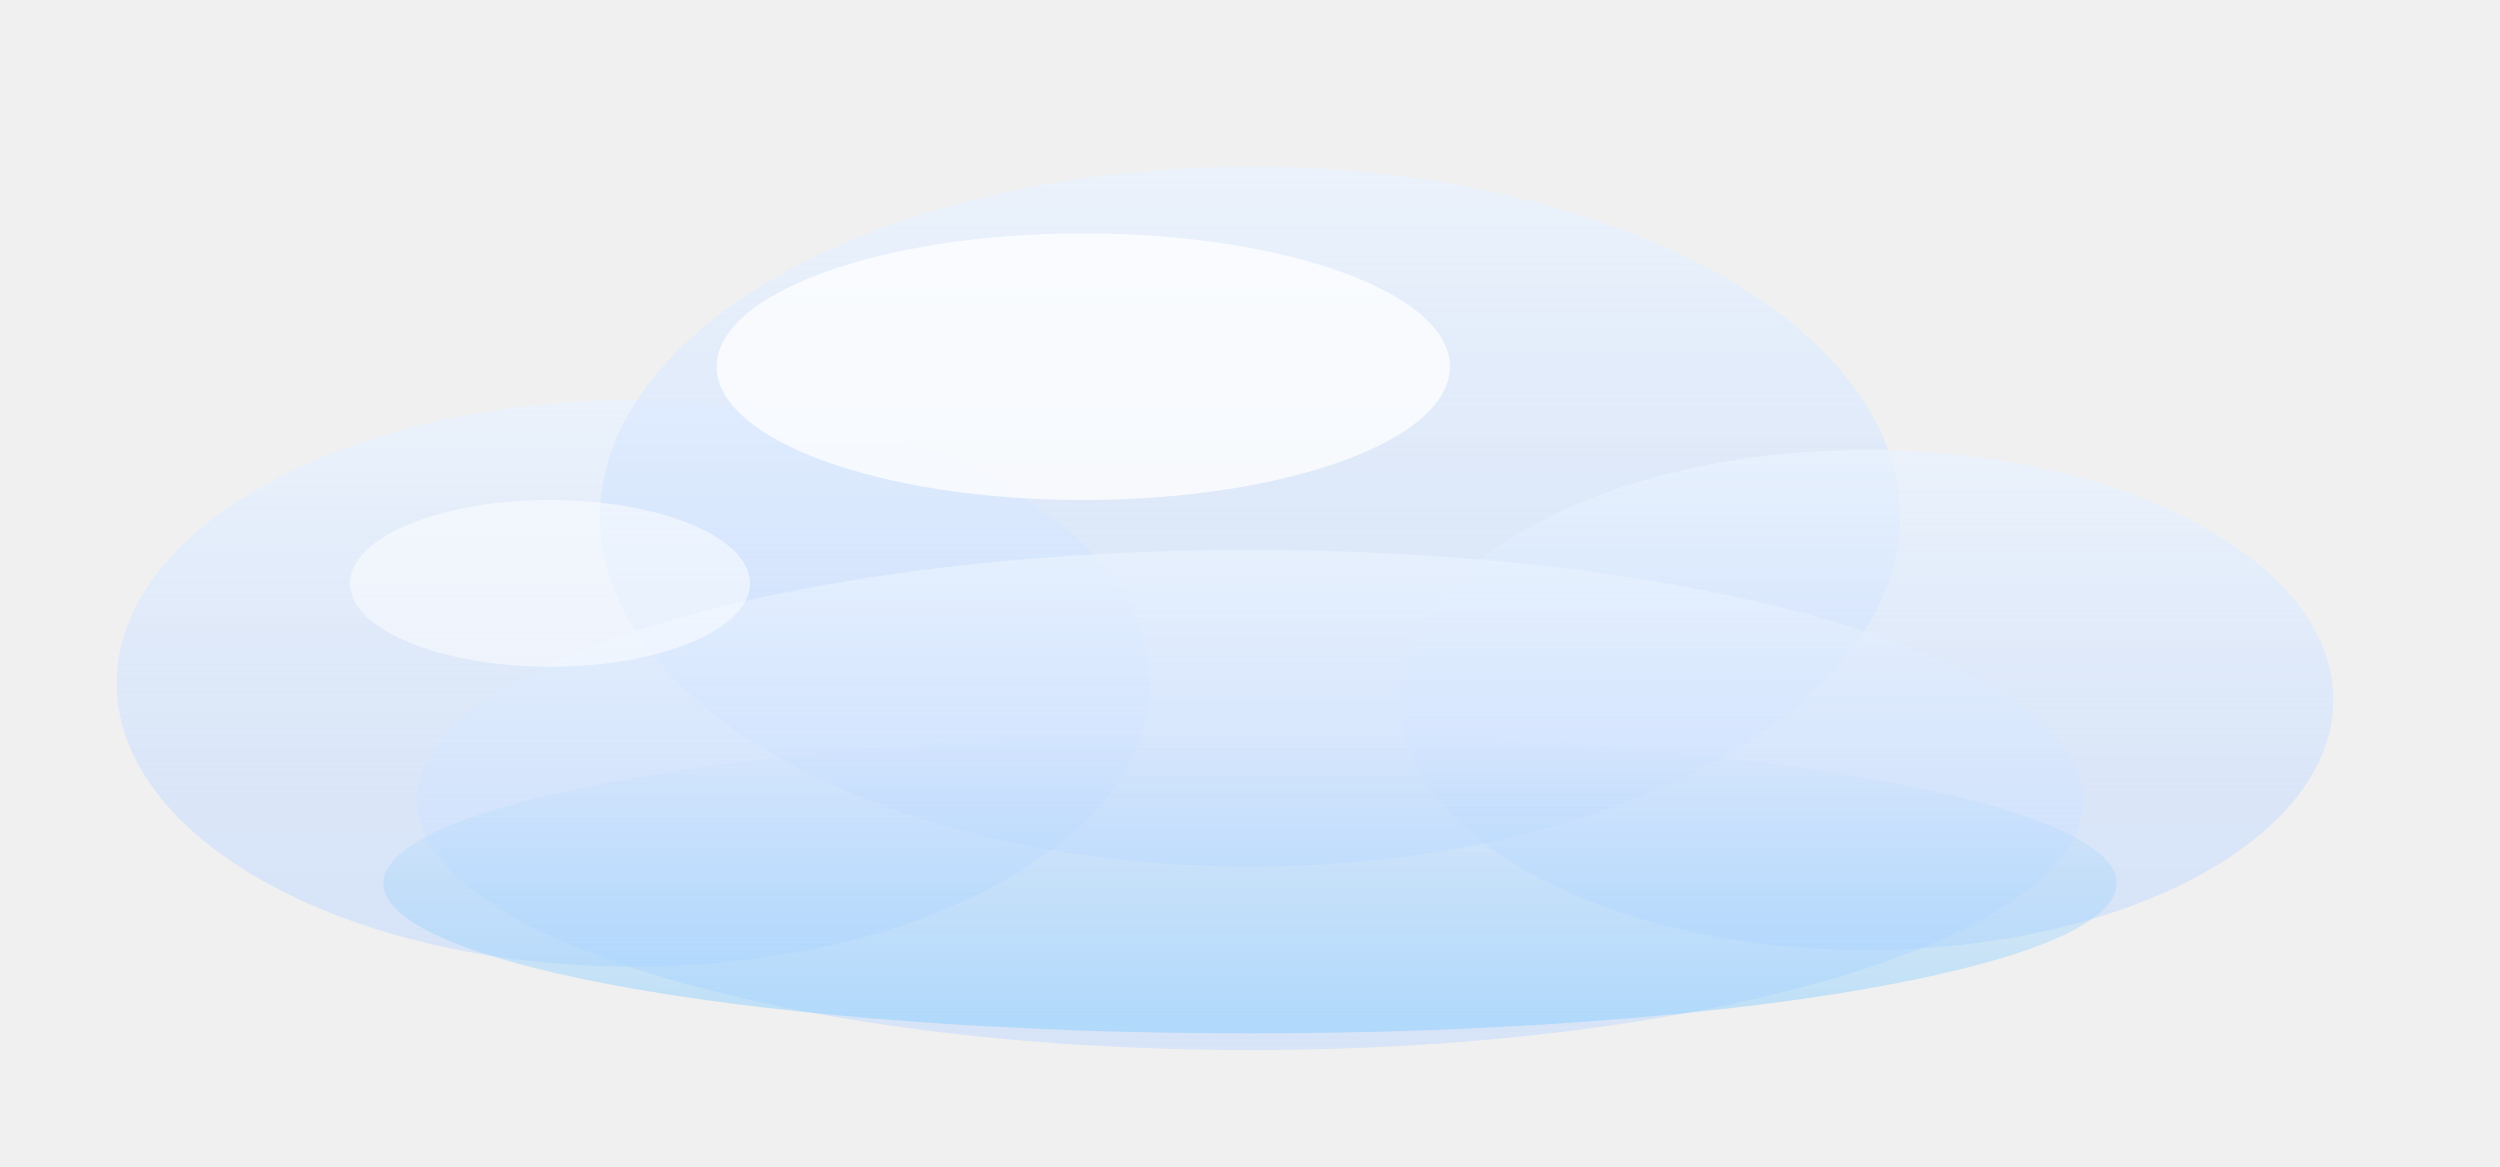
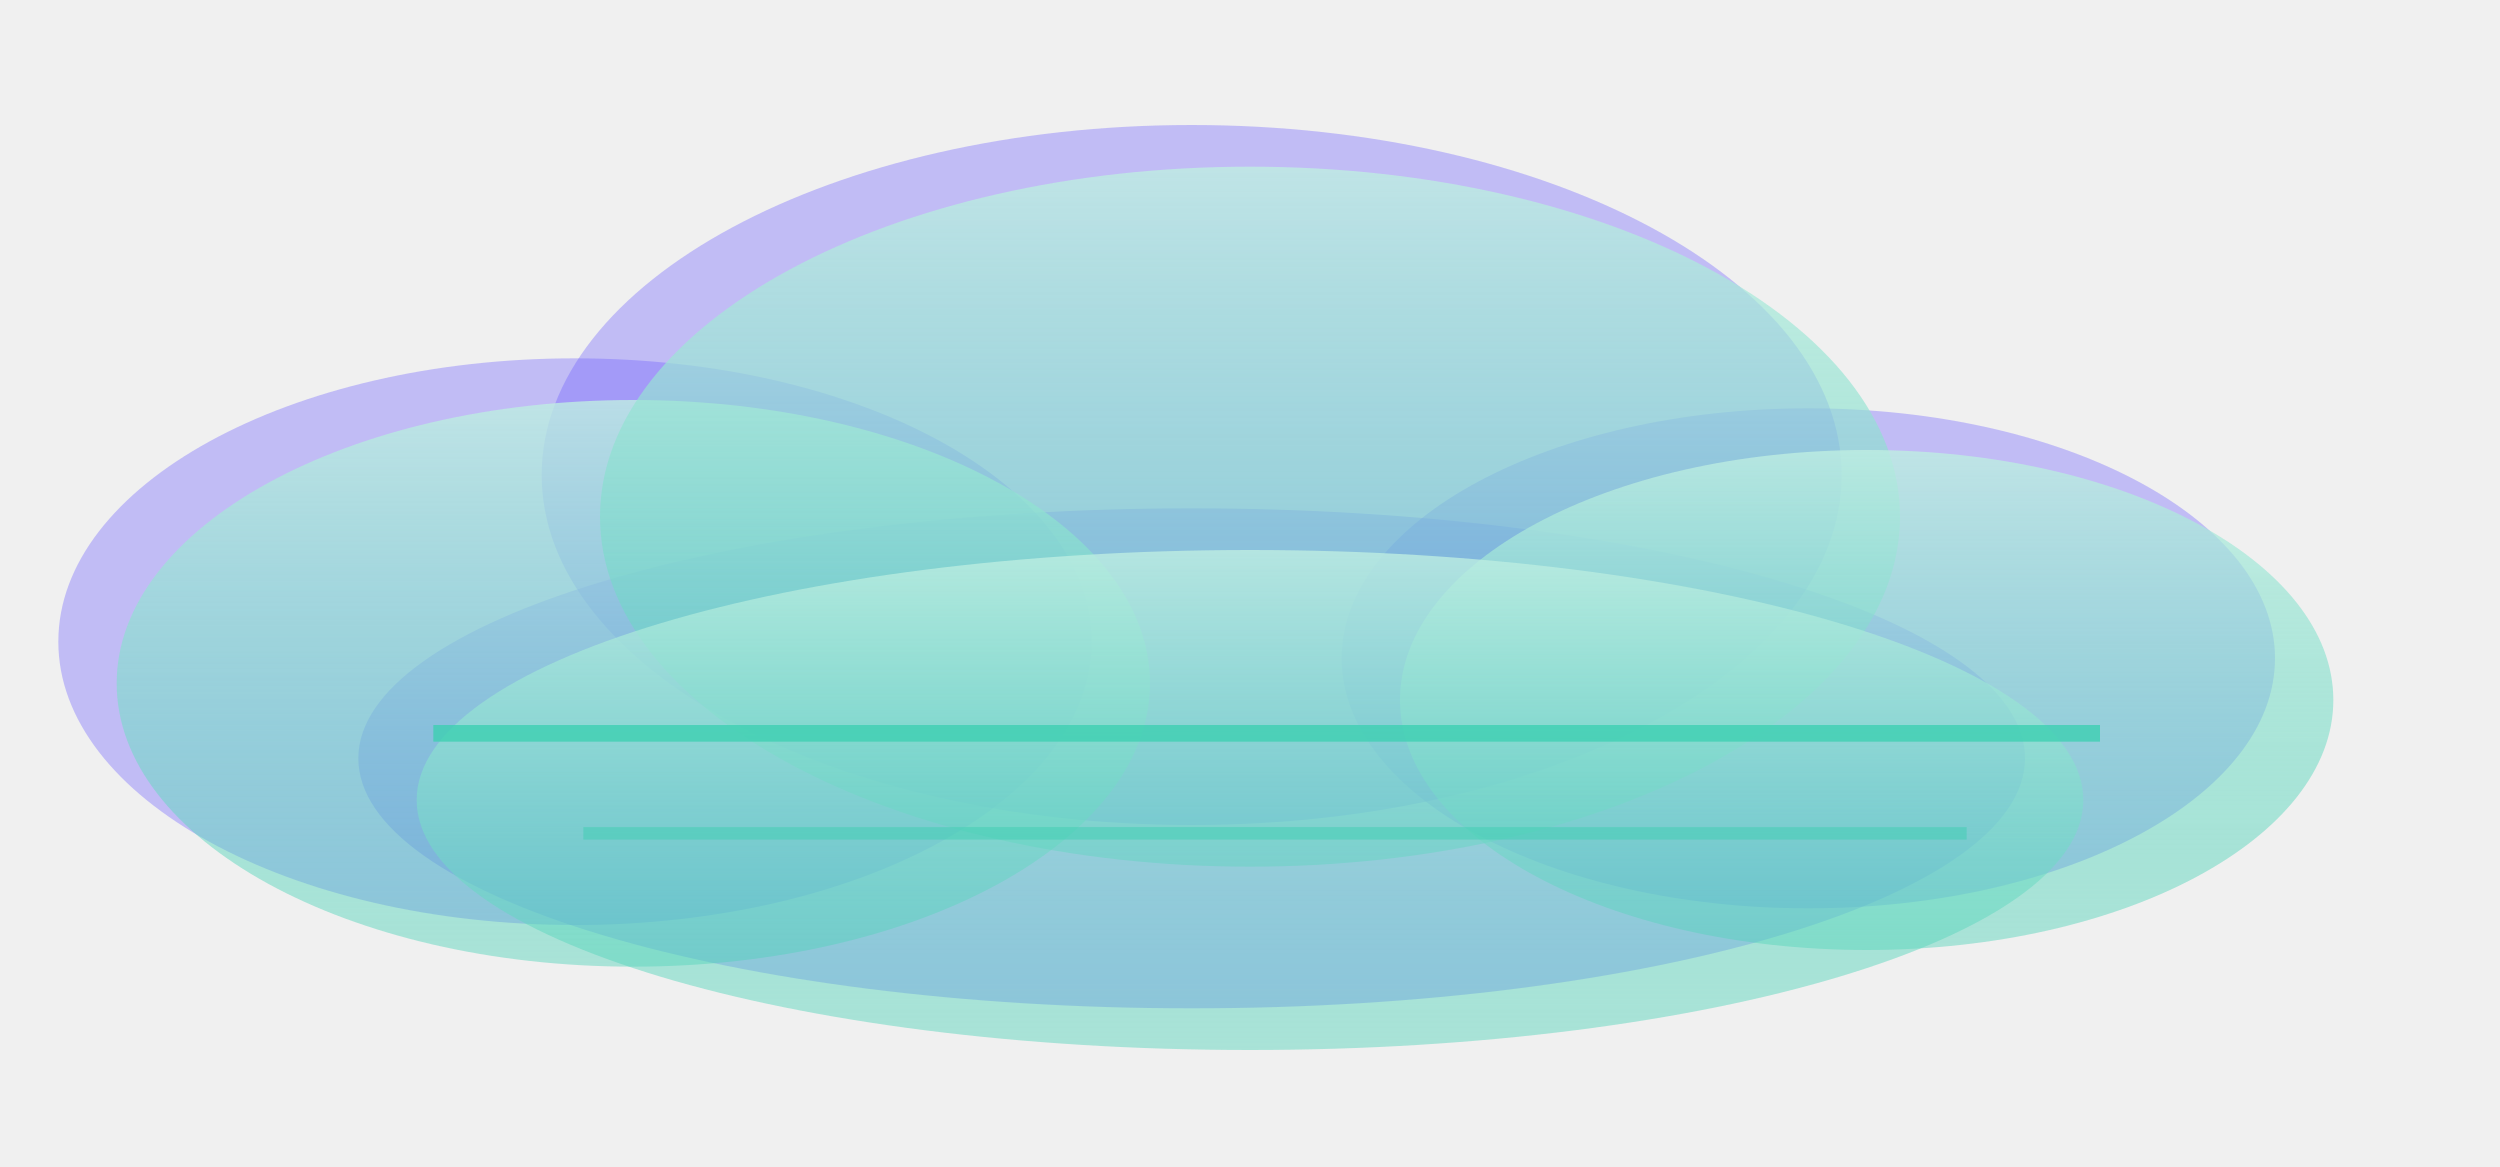
<svg xmlns="http://www.w3.org/2000/svg" width="300" height="140" viewBox="0 0 300 140">
  <defs>
    <linearGradient id="nlc" x1="0" y1="0" x2="0" y2="1">
-       <stop offset="0" stop-color="#eaf3ff" stop-opacity="0.75" />
-       <stop offset="1" stop-color="#b9d4ff" stop-opacity="0.45" />
-     </linearGradient>
-     <linearGradient id="nlcrim" x1="0" y1="0" x2="0" y2="1">
-       <stop offset="0" stop-color="#8fd0ff" stop-opacity="0.0" />
-       <stop offset="1" stop-color="#8fd0ff" stop-opacity="0.55" />
+       <stop offset="0" stop-color="#bfeee2" stop-opacity="0.8" />
+       <stop offset="1" stop-color="#3ecfb2" stop-opacity="0.4" />
    </linearGradient>
  </defs>
+   <ellipse cx="69" cy="77" rx="62" ry="34" fill="#6a5cff" opacity="0.35" />
+   <ellipse cx="143" cy="57" rx="78" ry="42" fill="#6a5cff" opacity="0.35" />
+   <ellipse cx="217" cy="79" rx="56" ry="30" fill="#6a5cff" opacity="0.35" />
+   <ellipse cx="143" cy="91" rx="100" ry="30" fill="#6a5cff" opacity="0.35" />
  <ellipse cx="76" cy="82" rx="62" ry="34" fill="url(#nlc)" />
  <ellipse cx="150" cy="62" rx="78" ry="42" fill="url(#nlc)" />
  <ellipse cx="224" cy="84" rx="56" ry="30" fill="url(#nlc)" />
  <ellipse cx="150" cy="96" rx="100" ry="30" fill="url(#nlc)" />
-   <ellipse cx="150" cy="106" rx="104" ry="18" fill="url(#nlcrim)" />
-   <ellipse cx="130" cy="44" rx="44" ry="16" fill="#ffffff" opacity="0.75" />
-   <ellipse cx="66" cy="70" rx="24" ry="10" fill="#ffffff" opacity="0.5" />
+   <line x1="52" y1="88" x2="252" y2="88" stroke="#3ecfb2" stroke-opacity="0.8" stroke-width="2" />
+   <line x1="70" y1="100" x2="236" y2="100" stroke="#3ecfb2" stroke-opacity="0.5" stroke-width="1.5" />
</svg>
